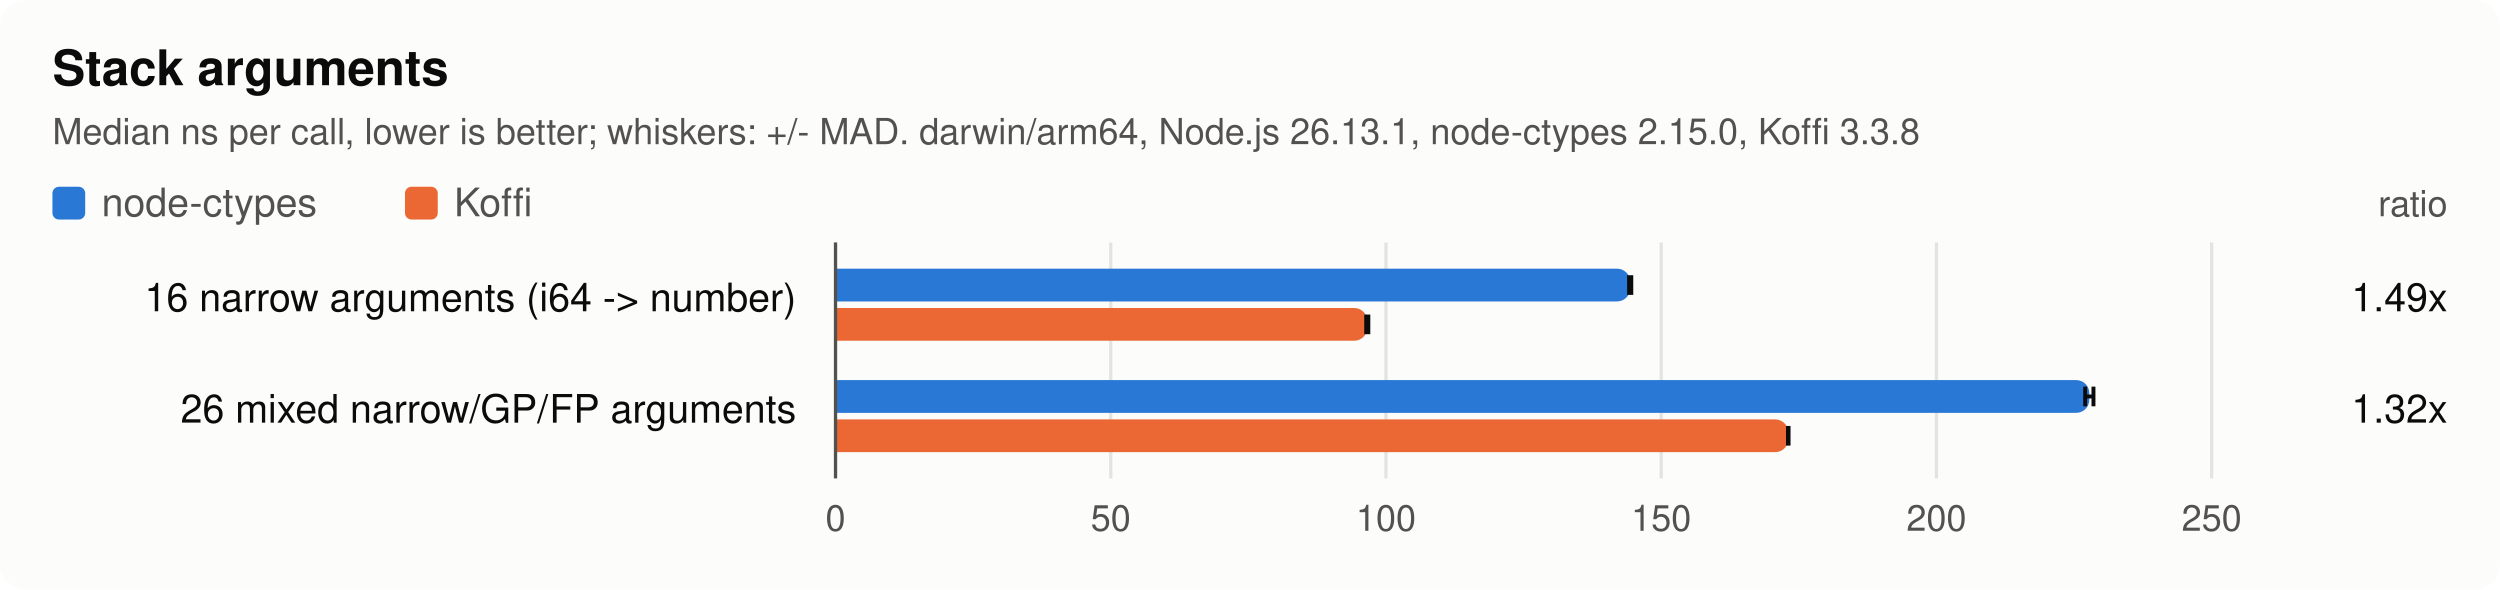
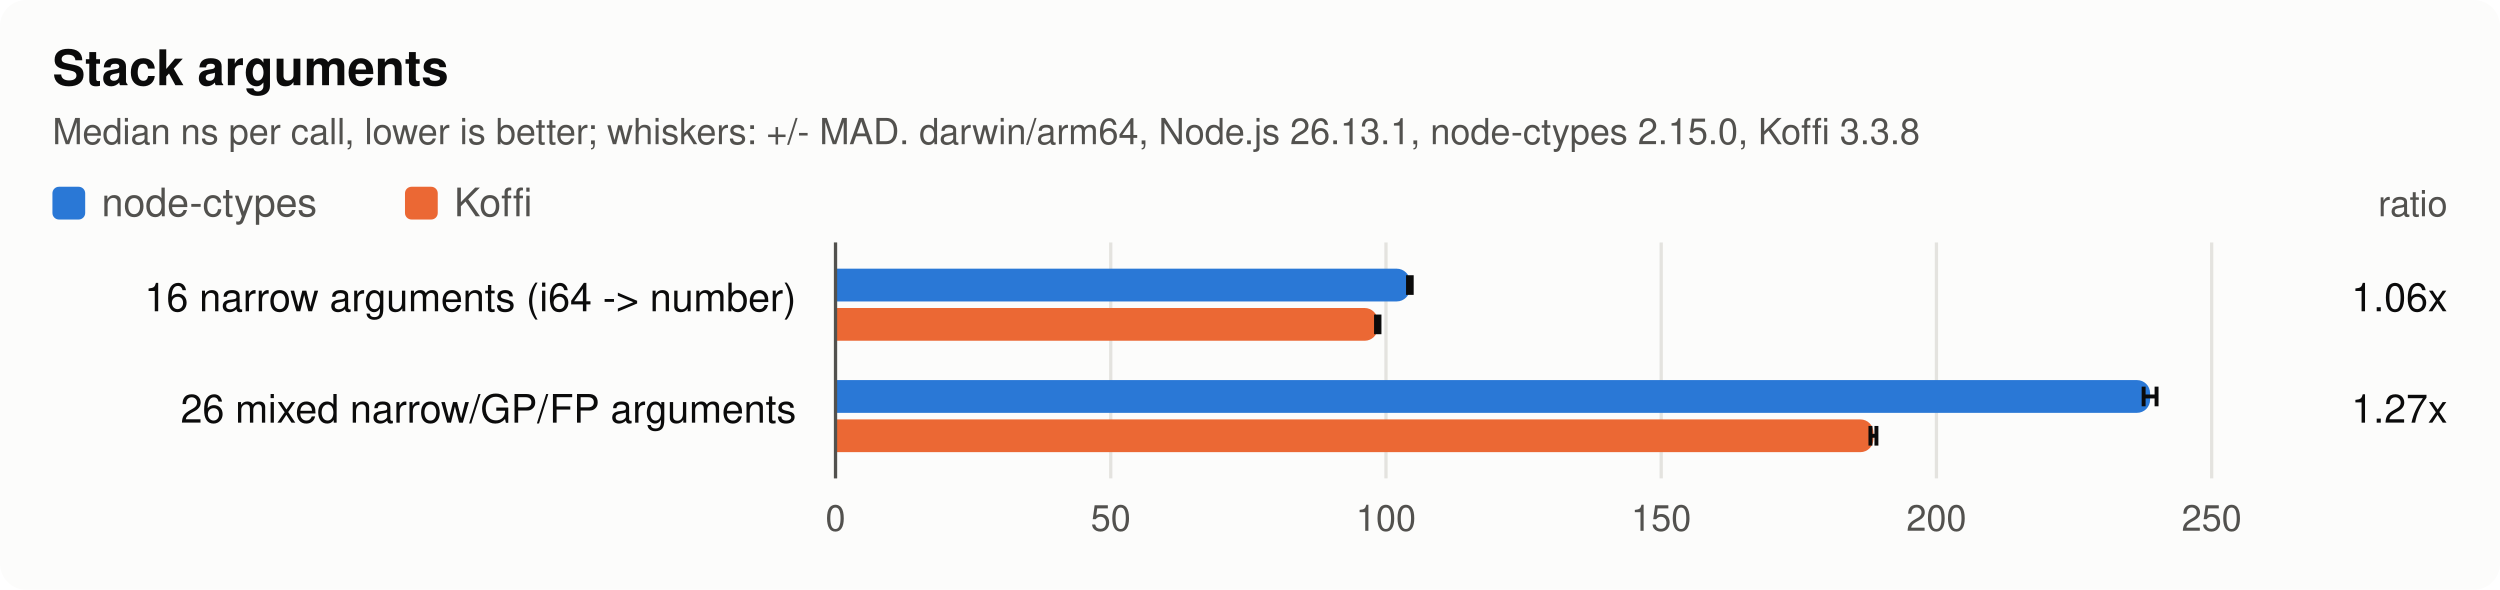
<svg xmlns="http://www.w3.org/2000/svg" width="763" height="180" viewBox="0 0 763 180" role="img" aria-label="Stack arguments: node-ctypes vs Koffi, ns per call">
  <style>
.surface { fill: #fcfcfb; } .primary { fill: #0b0b0b; } .secondary { fill: #52514e; }
.ctypes { fill: #2a78d6; } .other { fill: #eb6834; }
.grid { stroke: #e4e3df; stroke-width: 1; } .baseline { stroke: #52514e; stroke-width: 1; }
.whisker { stroke: #0b0b0b; stroke-width: 1.2; }
text { font: 12px -apple-system, BlinkMacSystemFont, "Segoe UI", Helvetica, Arial, sans-serif; }
.title { font-size: 15px; font-weight: 600; } .small { font-size: 11px; } .group { font-weight: 600; }
.value { font-variant-numeric: tabular-nums; }
@media (prefers-color-scheme: dark) {
  .surface { fill: #1a1a19; } .primary { fill: #f0efec; } .secondary { fill: #c3c2b7; }
  .ctypes { fill: #3987e5; } .other { fill: #d95926; }
  .grid { stroke: #383835; } .baseline { stroke: #c3c2b7; } .whisker { stroke: #f0efec; }
}
</style>
  <rect class="surface" width="763" height="180" rx="8" />
  <text class="primary title" x="16" y="26">Stack arguments</text>
  <text class="secondary small" x="16" y="44">Median ns per call, lower is better; whiskers: +/- MAD. darwin/arm64, Node.js 26.13.1, node-ctypes 2.15.0, Koffi 3.3.8</text>
  <rect class="ctypes" x="16" y="57" width="10" height="10" rx="2" />
  <text class="secondary" x="31" y="66">node-ctypes</text>
  <rect class="other" x="123.6" y="57" width="10" height="10" rx="2" />
  <text class="secondary" x="138.6" y="66">Koffi</text>
  <text class="secondary small" x="747" y="66" text-anchor="end">ratio</text>
  <line class="grid" x1="255" y1="74" x2="255" y2="146" />
  <text class="secondary small value" x="255" y="162" text-anchor="middle">0</text>
  <line class="grid" x1="339" y1="74" x2="339" y2="146" />
  <text class="secondary small value" x="339" y="162" text-anchor="middle">50</text>
  <line class="grid" x1="423" y1="74" x2="423" y2="146" />
  <text class="secondary small value" x="423" y="162" text-anchor="middle">100</text>
  <line class="grid" x1="507" y1="74" x2="507" y2="146" />
  <text class="secondary small value" x="507" y="162" text-anchor="middle">150</text>
  <line class="grid" x1="591" y1="74" x2="591" y2="146" />
  <text class="secondary small value" x="591" y="162" text-anchor="middle">200</text>
  <line class="grid" x1="675" y1="74" x2="675" y2="146" />
  <text class="secondary small value" x="675" y="162" text-anchor="middle">250</text>
  <text class="primary" x="243" y="95" text-anchor="end">16 narrow arguments (i64 -&gt; number)</text>
-   <path class="ctypes" d="M255,82h238.532a4,4 0 0 1 4,4v2a4,4 0 0 1 -4,4h-238.532z" />
-   <path class="whisker" d="M497.194,87H497.871M497.194,84v6M497.871,84v6" />
-   <path class="other" d="M255,94h158.291a4,4 0 0 1 4,4v2a4,4 0 0 1 -4,4h-158.291z" />
-   <path class="whisker" d="M416.966,99H417.616M416.966,96v6M417.616,96v6" />
-   <text class="primary value" x="747" y="95" text-anchor="end">1.49x</text>
+   <path class="ctypes" d="M255,82h171.291a4,4 0 0 1 4,4v2a4,4 0 0 1 -4,4h-171.291z" />
+   <path class="whisker" d="M429.724,87H430.858M429.724,84v6M430.858,84v6" />
+   <path class="other" d="M255,94h161.49a4,4 0 0 1 4,4v2a4,4 0 0 1 -4,4h-161.49z" />
+   <path class="whisker" d="M419.964,99H421.016M419.964,96v6M421.016,96v6" />
+   <text class="primary value" x="747" y="95" text-anchor="end">1.06x</text>
  <text class="primary" x="243" y="129" text-anchor="end">26 mixed narrow/GP/FP arguments</text>
-   <path class="ctypes" d="M255,116h378.662a4,4 0 0 1 4,4v2a4,4 0 0 1 -4,4h-378.662z" />
-   <path class="whisker" d="M636.397,121H638.927M636.397,118v6M638.927,118v6" />
-   <path class="other" d="M255,128h286.78a4,4 0 0 1 4,4v2a4,4 0 0 1 -4,4h-286.78z" />
-   <path class="whisker" d="M545.691,133H545.87M545.691,130v6M545.87,130v6" />
-   <text class="primary value" x="747" y="129" text-anchor="end">1.32x</text>
+   <path class="ctypes" d="M255,116h397.209a4,4 0 0 1 4,4v2a4,4 0 0 1 -4,4h-397.209z" />
+   <path class="whisker" d="M654.236,121H658.182M654.236,118v6M658.182,118v6" />
+   <path class="other" d="M255,128h312.771a4,4 0 0 1 4,4v2a4,4 0 0 1 -4,4h-312.771z" />
+   <path class="whisker" d="M570.857,133H572.684M570.857,130v6M572.684,130v6" />
+   <text class="primary value" x="747" y="129" text-anchor="end">1.27x</text>
  <line class="baseline" x1="255" y1="74" x2="255" y2="146" />
</svg>
